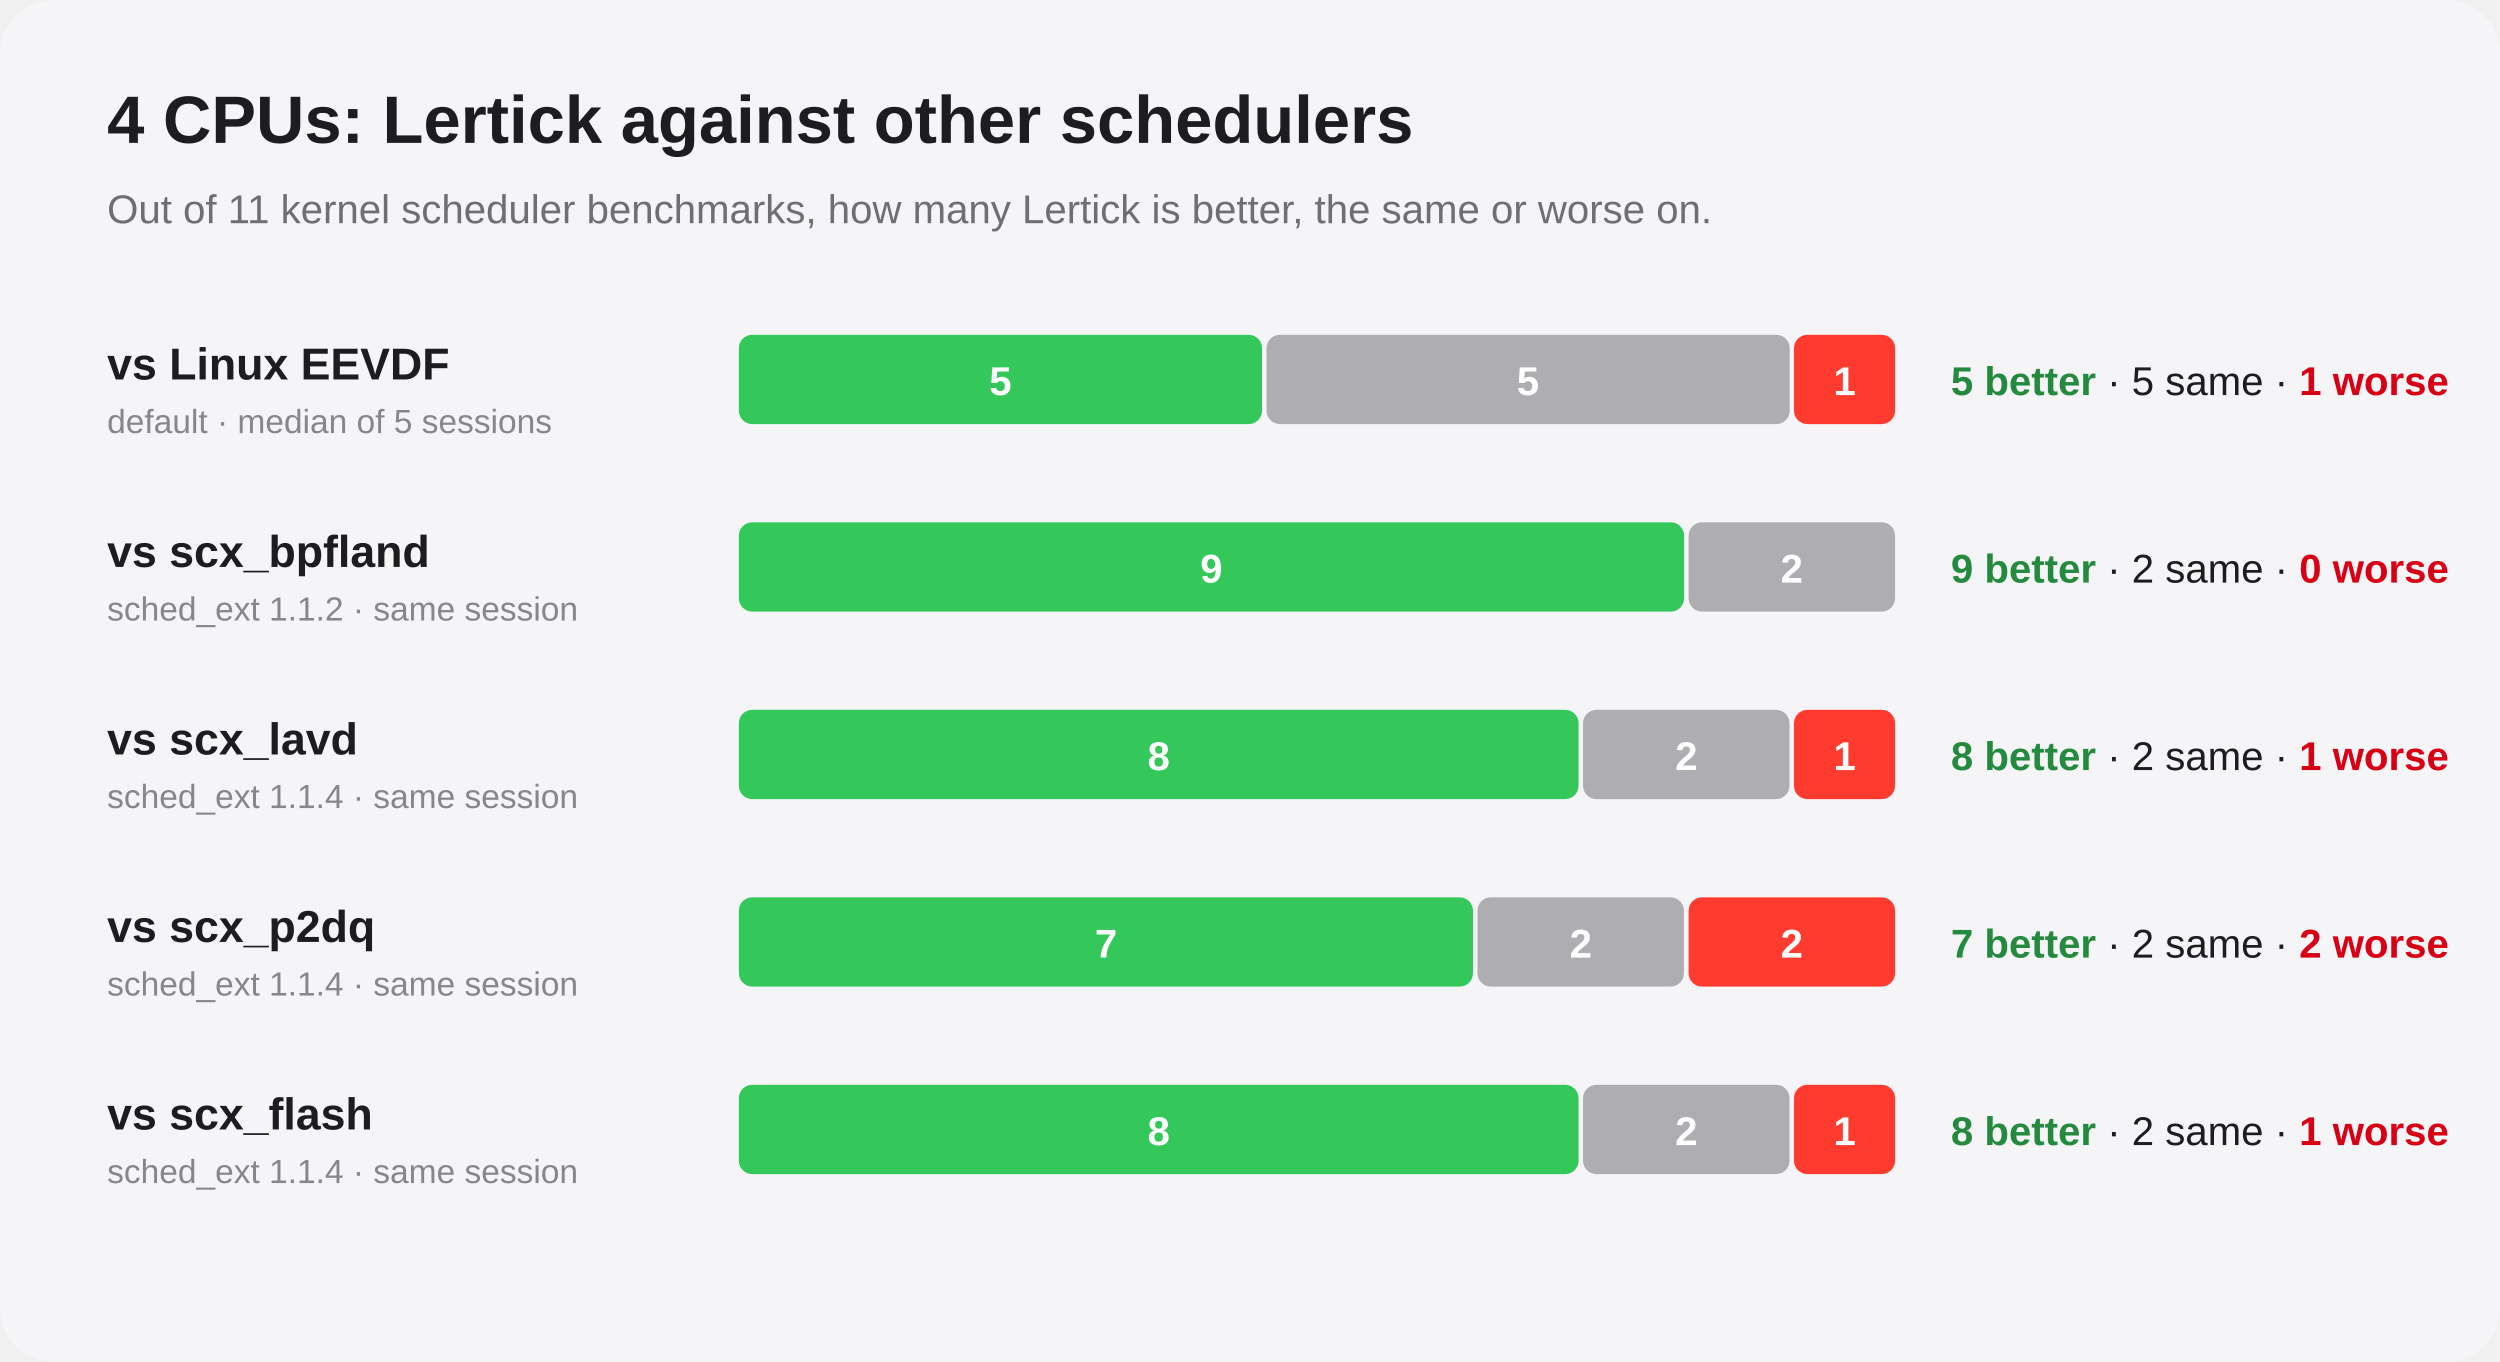
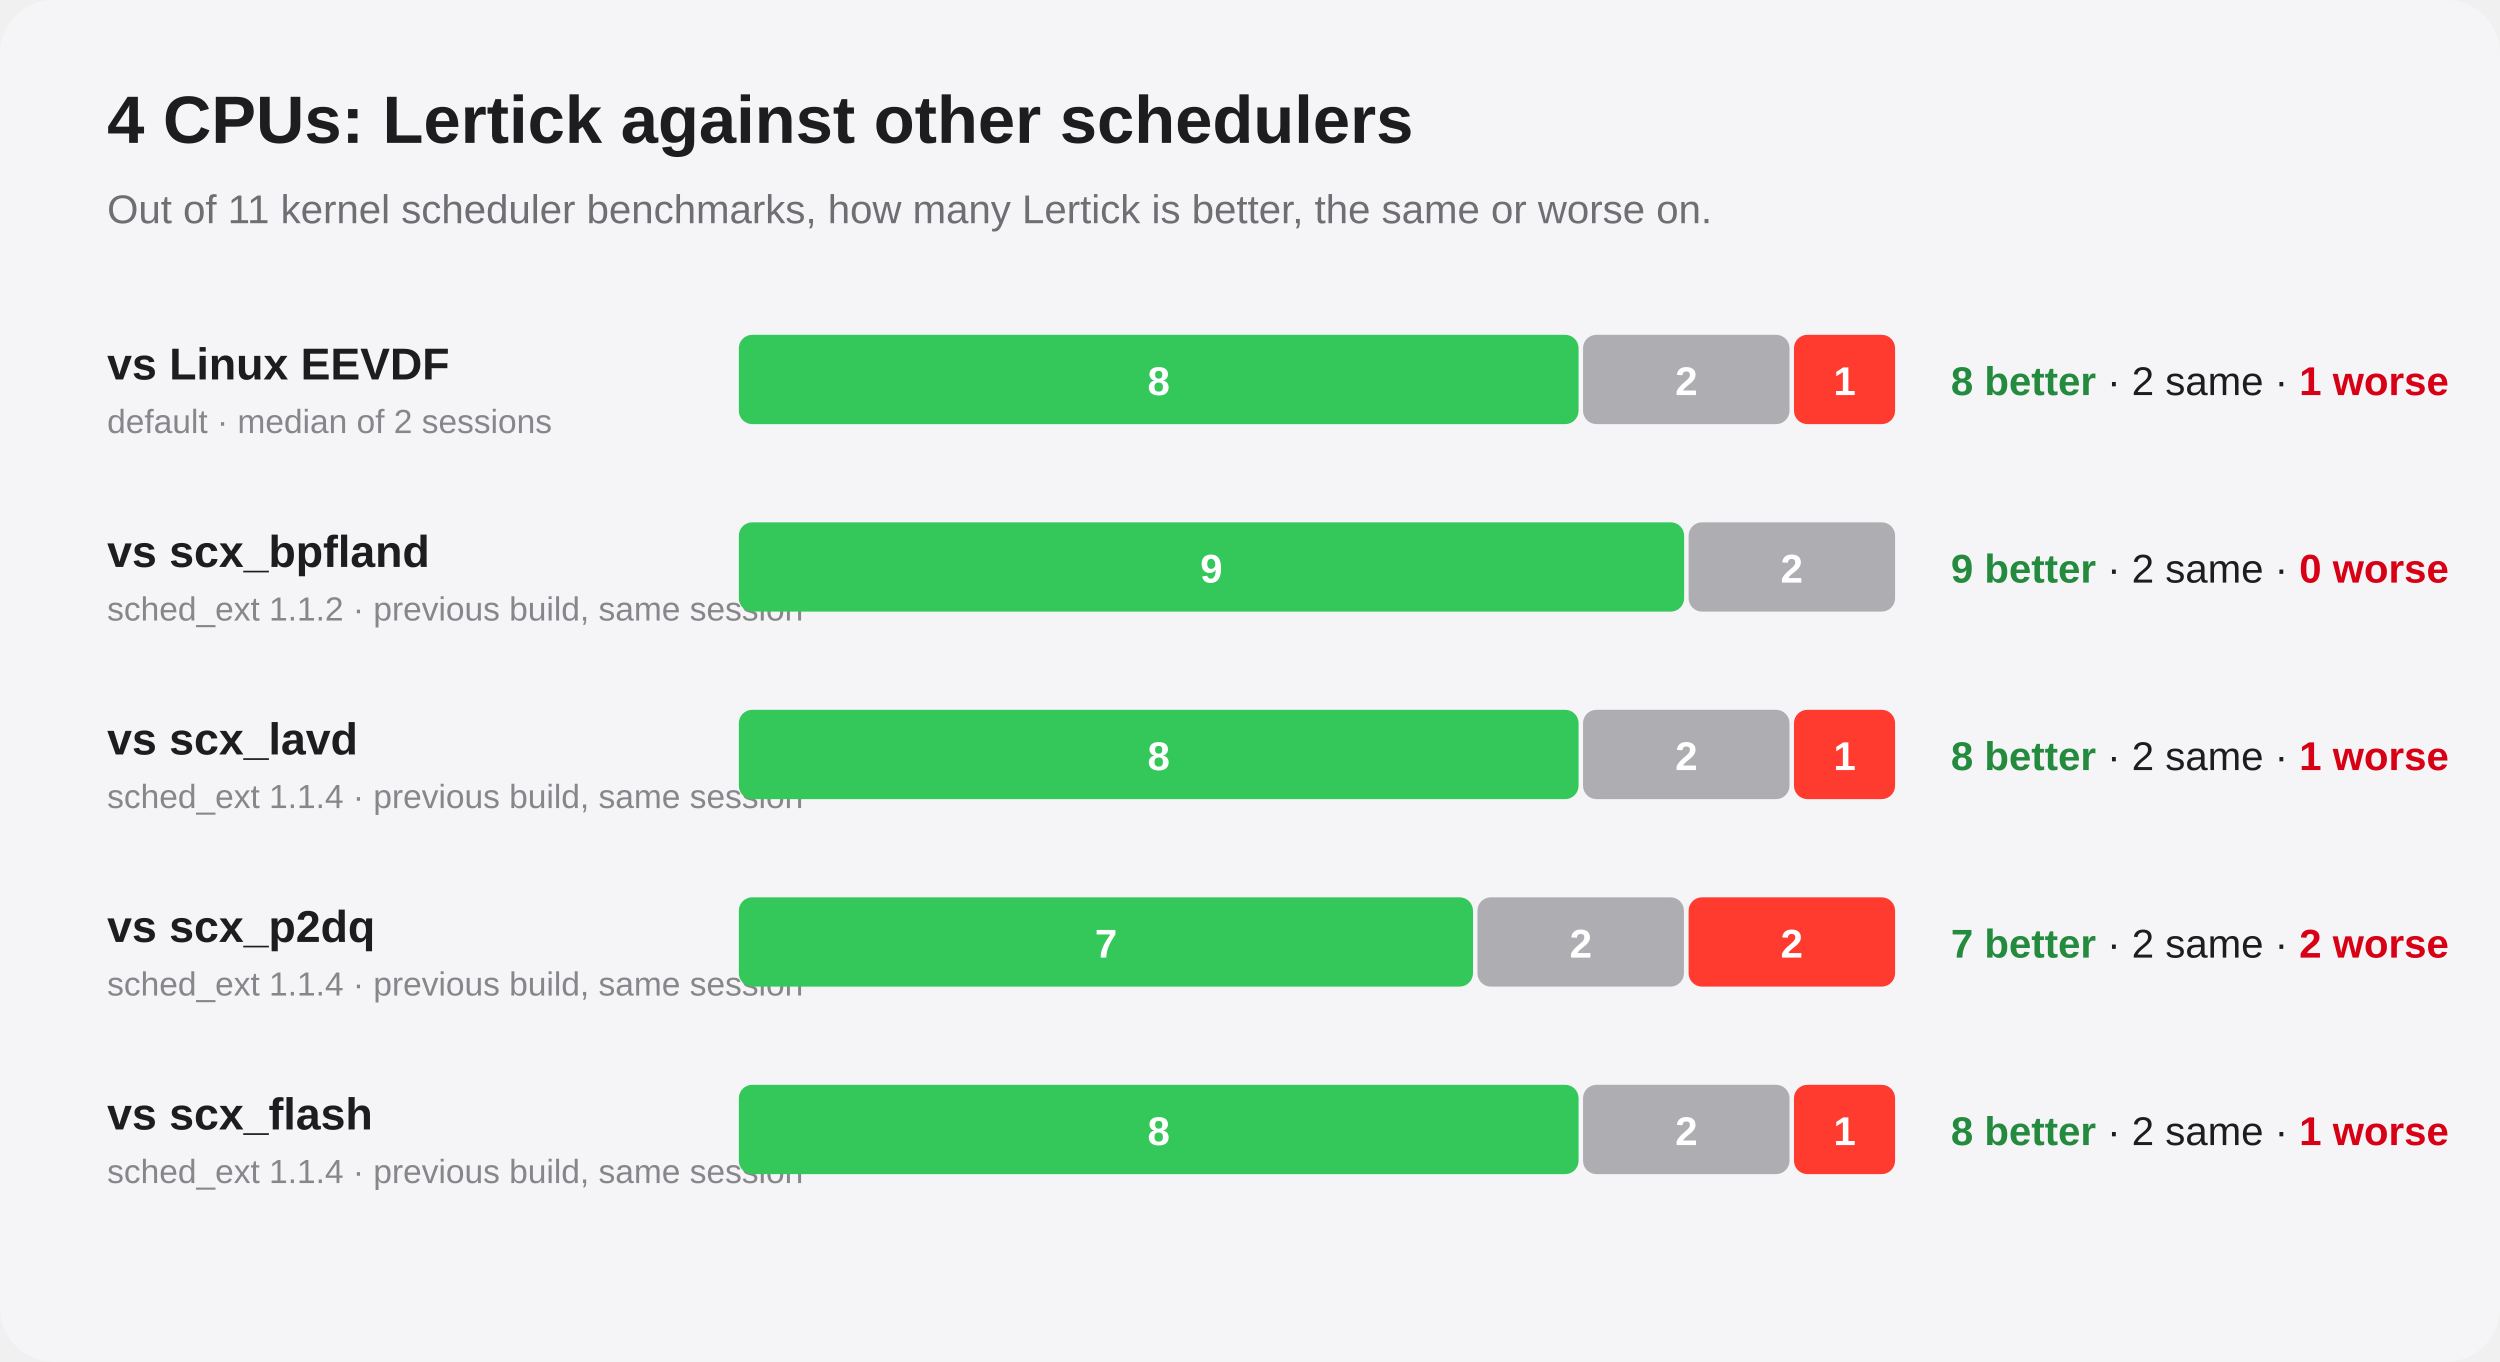
<svg xmlns="http://www.w3.org/2000/svg" width="1120" height="610" viewBox="0 0 1120 610" role="img" aria-labelledby="t d">
  <rect width="1120" height="610" rx="24" fill="#f5f5f7" />
  <text x="48" y="64" font-family="-apple-system,BlinkMacSystemFont,SF Pro Display,Segoe UI,Arial,sans-serif" font-size="30" font-weight="700" fill="#1d1d1f">4 CPUs: Lertick against other schedulers</text>
  <text x="48" y="100" font-family="-apple-system,BlinkMacSystemFont,SF Pro Display,Segoe UI,Arial,sans-serif" font-size="18" fill="#6e6e73">Out of 11 kernel scheduler benchmarks, how many Lertick is better, the same or worse on.</text>
  <text x="48" y="170" font-family="-apple-system,BlinkMacSystemFont,SF Pro Display,Segoe UI,Arial,sans-serif" font-size="20" font-weight="600" fill="#1d1d1f">vs Linux EEVDF</text>
-   <text x="48" y="194" font-family="-apple-system,BlinkMacSystemFont,SF Pro Display,Segoe UI,Arial,sans-serif" font-size="15" fill="#86868b">default · median of 5 sessions</text>
-   <rect x="331.0" y="150" width="234.4" height="40" rx="6" fill="#34c759" />
-   <text x="448.2" y="177" text-anchor="middle" font-family="-apple-system,BlinkMacSystemFont,SF Pro Display,Segoe UI,Arial,sans-serif" font-size="18" font-weight="700" fill="#ffffff">5</text>
-   <rect x="567.4" y="150" width="234.4" height="40" rx="6" fill="#aeaeb2" />
-   <text x="684.5" y="177" text-anchor="middle" font-family="-apple-system,BlinkMacSystemFont,SF Pro Display,Segoe UI,Arial,sans-serif" font-size="18" font-weight="700" fill="#ffffff">5</text>
+   <text x="48" y="194" font-family="-apple-system,BlinkMacSystemFont,SF Pro Display,Segoe UI,Arial,sans-serif" font-size="15" fill="#86868b">default · median of 2 sessions</text>
+   <rect x="331.0" y="150" width="376.2" height="40" rx="6" fill="#34c759" />
+   <text x="519.1" y="177" text-anchor="middle" font-family="-apple-system,BlinkMacSystemFont,SF Pro Display,Segoe UI,Arial,sans-serif" font-size="18" font-weight="700" fill="#ffffff">8</text>
+   <rect x="709.2" y="150" width="92.5" height="40" rx="6" fill="#aeaeb2" />
+   <text x="755.5" y="177" text-anchor="middle" font-family="-apple-system,BlinkMacSystemFont,SF Pro Display,Segoe UI,Arial,sans-serif" font-size="18" font-weight="700" fill="#ffffff">2</text>
  <rect x="803.7" y="150" width="45.3" height="40" rx="6" fill="#ff3b30" />
  <text x="826.4" y="177" text-anchor="middle" font-family="-apple-system,BlinkMacSystemFont,SF Pro Display,Segoe UI,Arial,sans-serif" font-size="18" font-weight="700" fill="#ffffff">1</text>
  <text x="874" y="177" font-family="-apple-system,BlinkMacSystemFont,SF Pro Display,Segoe UI,Arial,sans-serif" font-size="18" fill="#1d1d1f">
-     <tspan fill="#248a3d" font-weight="700">5 better</tspan> · 5 same · <tspan fill="#d70015" font-weight="700">1 worse</tspan>
+     <tspan fill="#248a3d" font-weight="700">8 better</tspan> · 2 same · <tspan fill="#d70015" font-weight="700">1 worse</tspan>
  </text>
  <text x="48" y="254" font-family="-apple-system,BlinkMacSystemFont,SF Pro Display,Segoe UI,Arial,sans-serif" font-size="20" font-weight="600" fill="#1d1d1f">vs scx_bpfland</text>
-   <text x="48" y="278" font-family="-apple-system,BlinkMacSystemFont,SF Pro Display,Segoe UI,Arial,sans-serif" font-size="15" fill="#86868b">sched_ext 1.1.2 · same session</text>
+   <text x="48" y="278" font-family="-apple-system,BlinkMacSystemFont,SF Pro Display,Segoe UI,Arial,sans-serif" font-size="15" fill="#86868b">sched_ext 1.1.2 · previous build, same session</text>
  <rect x="331.0" y="234" width="423.5" height="40" rx="6" fill="#34c759" />
  <text x="542.7" y="261" text-anchor="middle" font-family="-apple-system,BlinkMacSystemFont,SF Pro Display,Segoe UI,Arial,sans-serif" font-size="18" font-weight="700" fill="#ffffff">9</text>
  <rect x="756.5" y="234" width="92.5" height="40" rx="6" fill="#aeaeb2" />
  <text x="802.7" y="261" text-anchor="middle" font-family="-apple-system,BlinkMacSystemFont,SF Pro Display,Segoe UI,Arial,sans-serif" font-size="18" font-weight="700" fill="#ffffff">2</text>
  <text x="874" y="261" font-family="-apple-system,BlinkMacSystemFont,SF Pro Display,Segoe UI,Arial,sans-serif" font-size="18" fill="#1d1d1f">
    <tspan fill="#248a3d" font-weight="700">9 better</tspan> · 2 same · <tspan fill="#d70015" font-weight="700">0 worse</tspan>
  </text>
  <text x="48" y="338" font-family="-apple-system,BlinkMacSystemFont,SF Pro Display,Segoe UI,Arial,sans-serif" font-size="20" font-weight="600" fill="#1d1d1f">vs scx_lavd</text>
-   <text x="48" y="362" font-family="-apple-system,BlinkMacSystemFont,SF Pro Display,Segoe UI,Arial,sans-serif" font-size="15" fill="#86868b">sched_ext 1.1.4 · same session</text>
+   <text x="48" y="362" font-family="-apple-system,BlinkMacSystemFont,SF Pro Display,Segoe UI,Arial,sans-serif" font-size="15" fill="#86868b">sched_ext 1.1.4 · previous build, same session</text>
  <rect x="331.0" y="318" width="376.2" height="40" rx="6" fill="#34c759" />
  <text x="519.1" y="345" text-anchor="middle" font-family="-apple-system,BlinkMacSystemFont,SF Pro Display,Segoe UI,Arial,sans-serif" font-size="18" font-weight="700" fill="#ffffff">8</text>
  <rect x="709.2" y="318" width="92.5" height="40" rx="6" fill="#aeaeb2" />
  <text x="755.5" y="345" text-anchor="middle" font-family="-apple-system,BlinkMacSystemFont,SF Pro Display,Segoe UI,Arial,sans-serif" font-size="18" font-weight="700" fill="#ffffff">2</text>
  <rect x="803.7" y="318" width="45.3" height="40" rx="6" fill="#ff3b30" />
  <text x="826.4" y="345" text-anchor="middle" font-family="-apple-system,BlinkMacSystemFont,SF Pro Display,Segoe UI,Arial,sans-serif" font-size="18" font-weight="700" fill="#ffffff">1</text>
  <text x="874" y="345" font-family="-apple-system,BlinkMacSystemFont,SF Pro Display,Segoe UI,Arial,sans-serif" font-size="18" fill="#1d1d1f">
    <tspan fill="#248a3d" font-weight="700">8 better</tspan> · 2 same · <tspan fill="#d70015" font-weight="700">1 worse</tspan>
  </text>
  <text x="48" y="422" font-family="-apple-system,BlinkMacSystemFont,SF Pro Display,Segoe UI,Arial,sans-serif" font-size="20" font-weight="600" fill="#1d1d1f">vs scx_p2dq</text>
-   <text x="48" y="446" font-family="-apple-system,BlinkMacSystemFont,SF Pro Display,Segoe UI,Arial,sans-serif" font-size="15" fill="#86868b">sched_ext 1.1.4 · same session</text>
+   <text x="48" y="446" font-family="-apple-system,BlinkMacSystemFont,SF Pro Display,Segoe UI,Arial,sans-serif" font-size="15" fill="#86868b">sched_ext 1.1.4 · previous build, same session</text>
  <rect x="331.0" y="402" width="328.9" height="40" rx="6" fill="#34c759" />
  <text x="495.5" y="429" text-anchor="middle" font-family="-apple-system,BlinkMacSystemFont,SF Pro Display,Segoe UI,Arial,sans-serif" font-size="18" font-weight="700" fill="#ffffff">7</text>
  <rect x="661.9" y="402" width="92.5" height="40" rx="6" fill="#aeaeb2" />
  <text x="708.2" y="429" text-anchor="middle" font-family="-apple-system,BlinkMacSystemFont,SF Pro Display,Segoe UI,Arial,sans-serif" font-size="18" font-weight="700" fill="#ffffff">2</text>
  <rect x="756.5" y="402" width="92.5" height="40" rx="6" fill="#ff3b30" />
  <text x="802.7" y="429" text-anchor="middle" font-family="-apple-system,BlinkMacSystemFont,SF Pro Display,Segoe UI,Arial,sans-serif" font-size="18" font-weight="700" fill="#ffffff">2</text>
  <text x="874" y="429" font-family="-apple-system,BlinkMacSystemFont,SF Pro Display,Segoe UI,Arial,sans-serif" font-size="18" fill="#1d1d1f">
    <tspan fill="#248a3d" font-weight="700">7 better</tspan> · 2 same · <tspan fill="#d70015" font-weight="700">2 worse</tspan>
  </text>
  <text x="48" y="506" font-family="-apple-system,BlinkMacSystemFont,SF Pro Display,Segoe UI,Arial,sans-serif" font-size="20" font-weight="600" fill="#1d1d1f">vs scx_flash</text>
-   <text x="48" y="530" font-family="-apple-system,BlinkMacSystemFont,SF Pro Display,Segoe UI,Arial,sans-serif" font-size="15" fill="#86868b">sched_ext 1.1.4 · same session</text>
+   <text x="48" y="530" font-family="-apple-system,BlinkMacSystemFont,SF Pro Display,Segoe UI,Arial,sans-serif" font-size="15" fill="#86868b">sched_ext 1.1.4 · previous build, same session</text>
  <rect x="331.0" y="486" width="376.2" height="40" rx="6" fill="#34c759" />
  <text x="519.1" y="513" text-anchor="middle" font-family="-apple-system,BlinkMacSystemFont,SF Pro Display,Segoe UI,Arial,sans-serif" font-size="18" font-weight="700" fill="#ffffff">8</text>
  <rect x="709.2" y="486" width="92.5" height="40" rx="6" fill="#aeaeb2" />
  <text x="755.5" y="513" text-anchor="middle" font-family="-apple-system,BlinkMacSystemFont,SF Pro Display,Segoe UI,Arial,sans-serif" font-size="18" font-weight="700" fill="#ffffff">2</text>
  <rect x="803.7" y="486" width="45.3" height="40" rx="6" fill="#ff3b30" />
  <text x="826.4" y="513" text-anchor="middle" font-family="-apple-system,BlinkMacSystemFont,SF Pro Display,Segoe UI,Arial,sans-serif" font-size="18" font-weight="700" fill="#ffffff">1</text>
  <text x="874" y="513" font-family="-apple-system,BlinkMacSystemFont,SF Pro Display,Segoe UI,Arial,sans-serif" font-size="18" fill="#1d1d1f">
    <tspan fill="#248a3d" font-weight="700">8 better</tspan> · 2 same · <tspan fill="#d70015" font-weight="700">1 worse</tspan>
  </text>
</svg>
